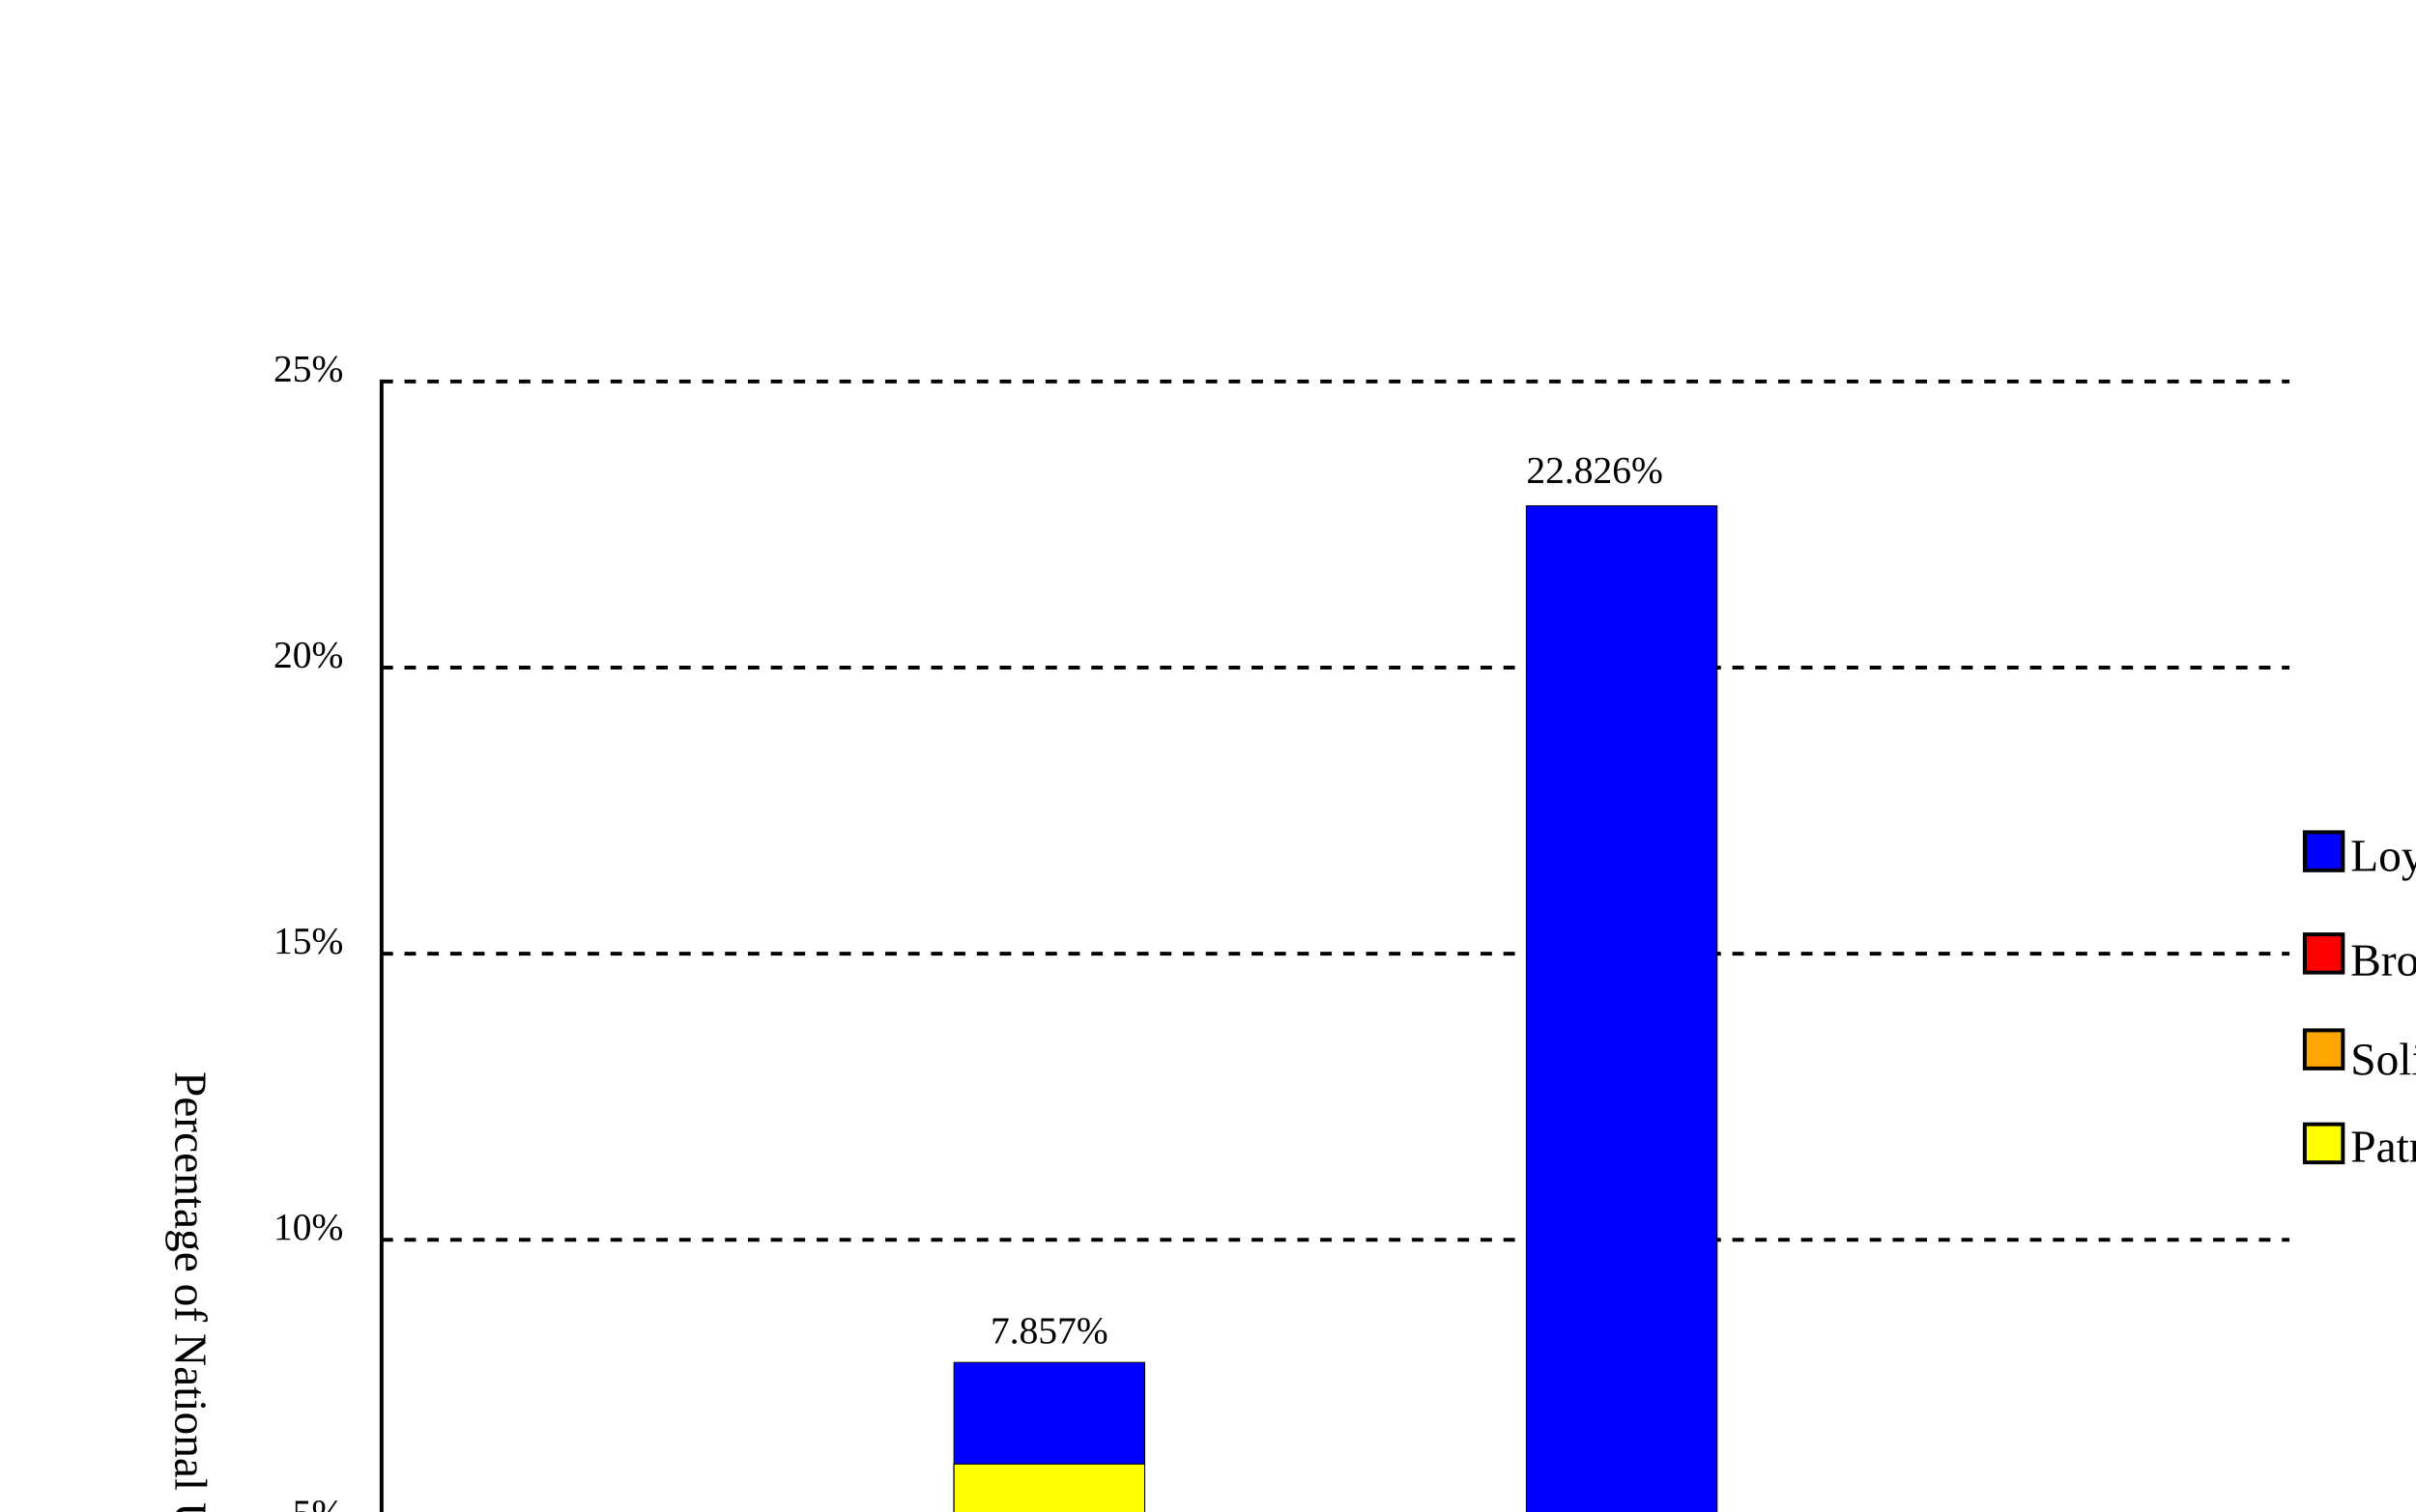
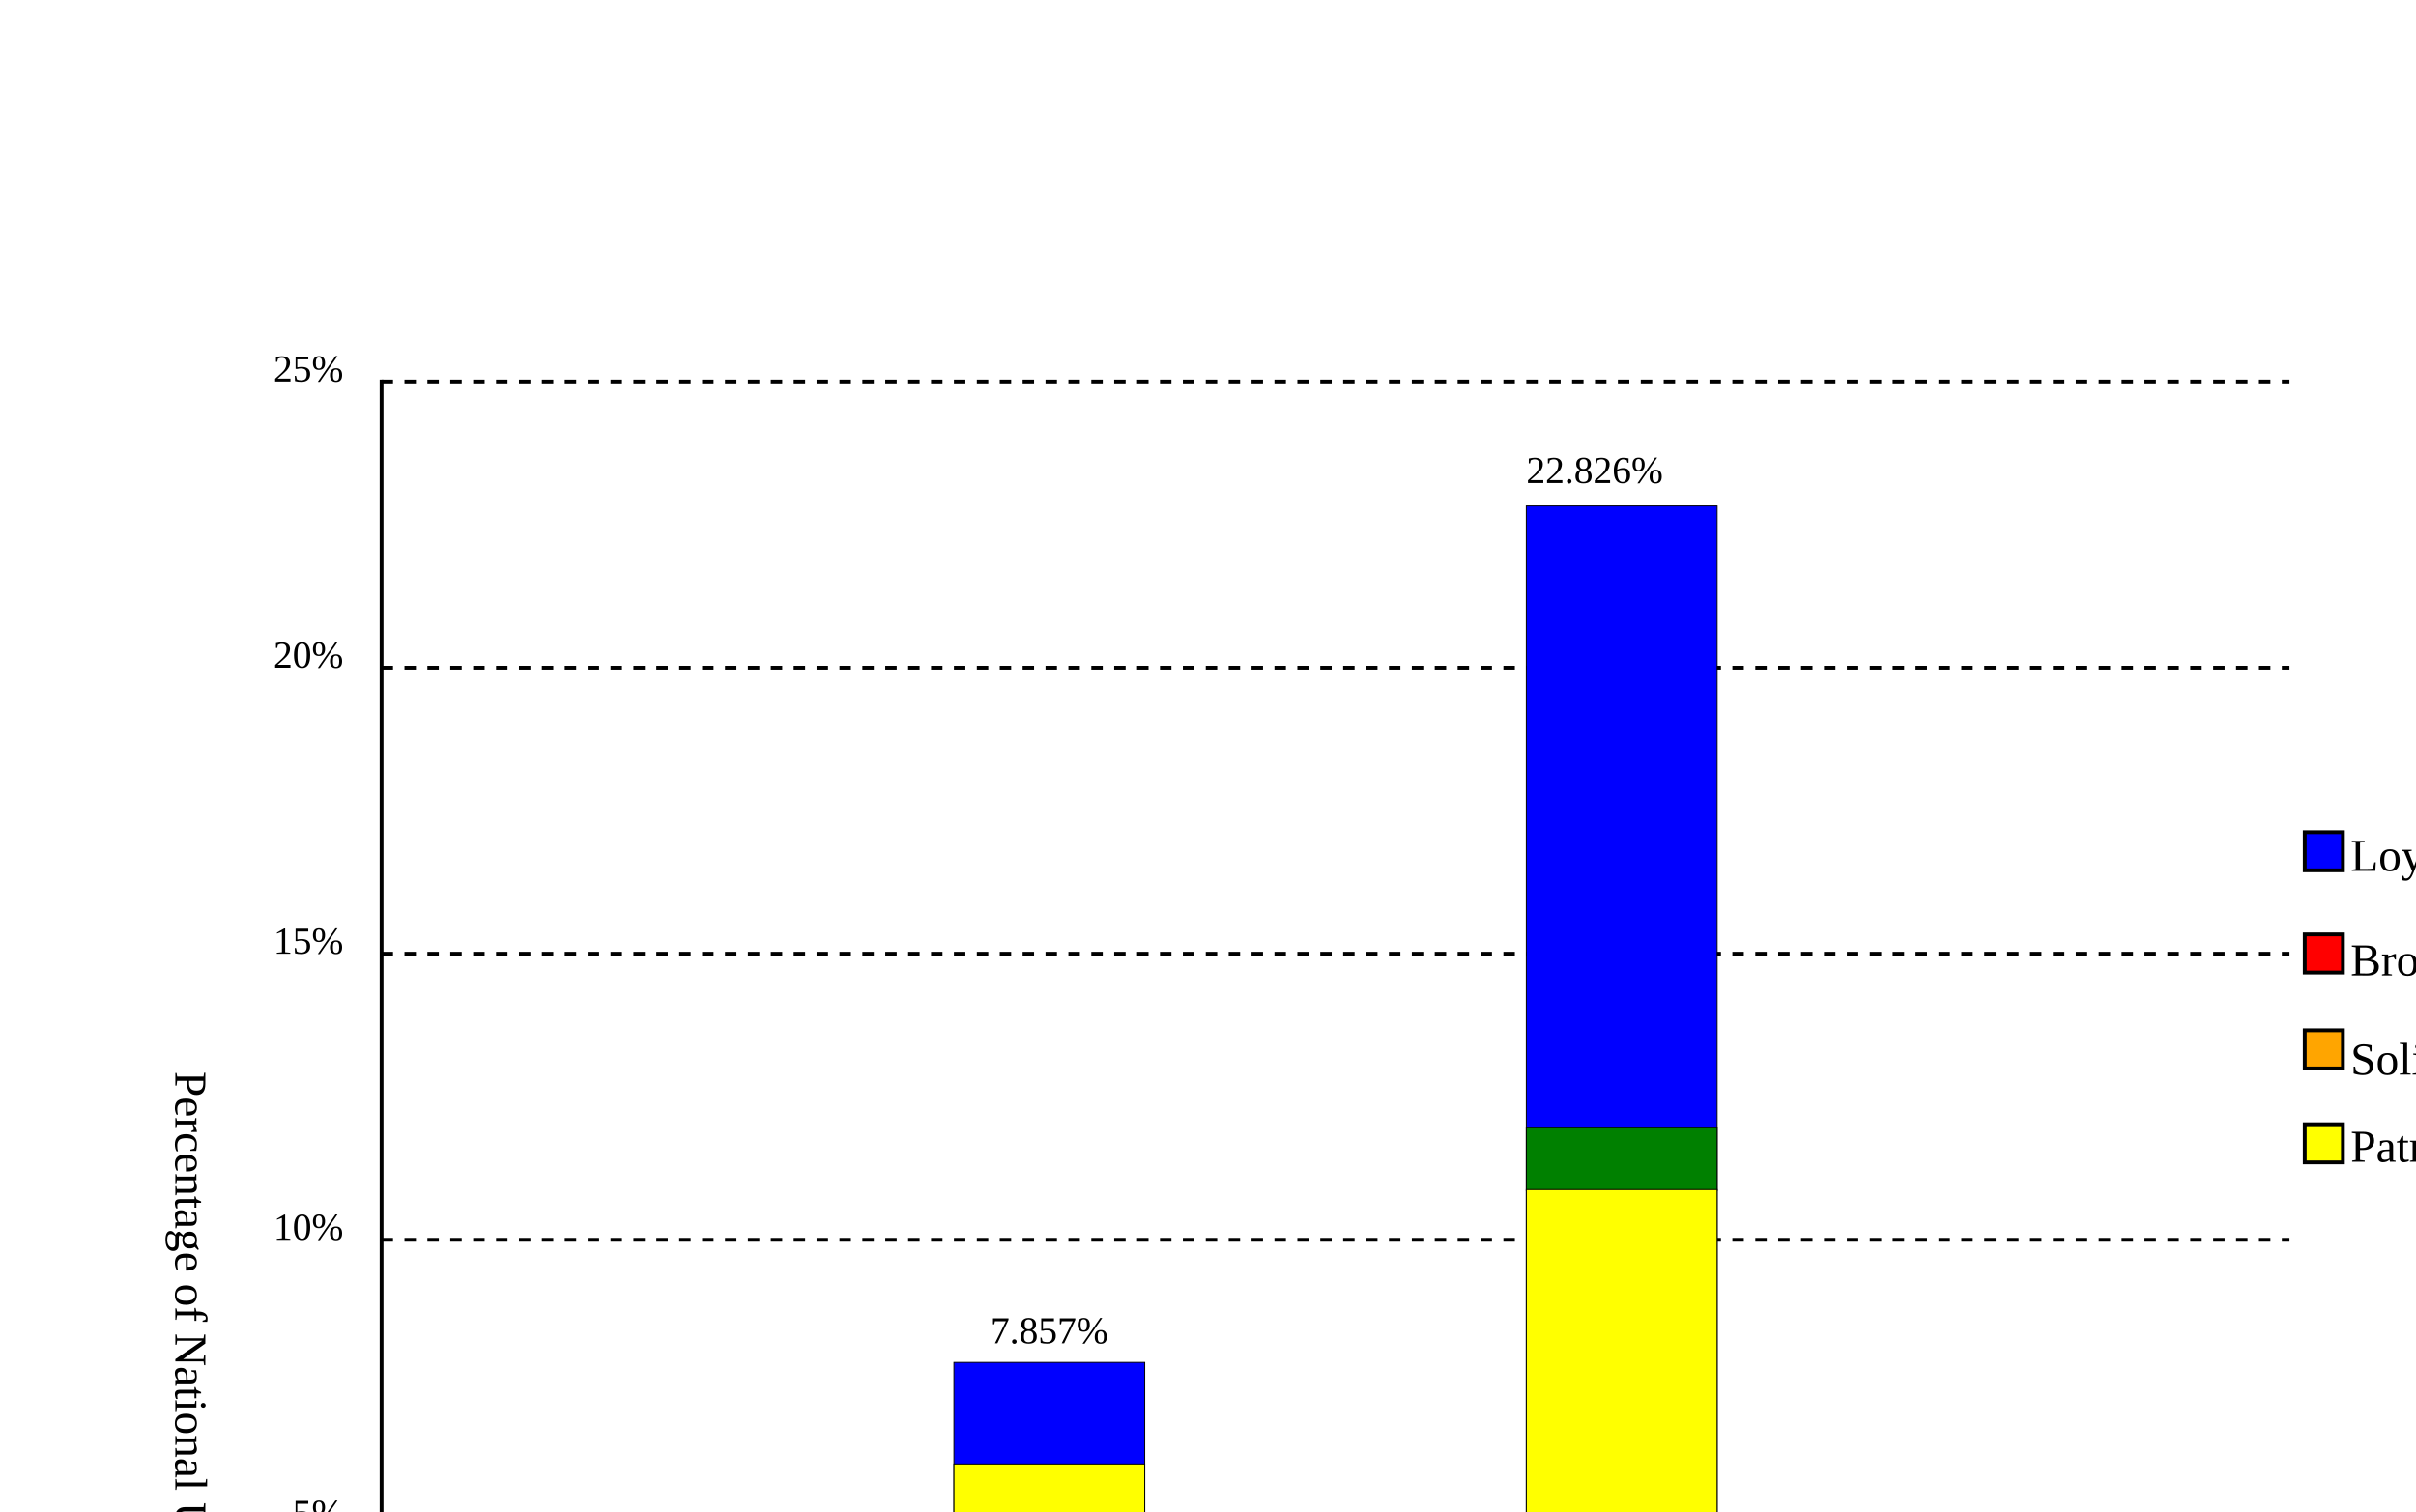
<svg xmlns="http://www.w3.org/2000/svg">
  <g transform="translate(100, 475)">
    <line x1="0" y1="-75" x2="500" y2="-75" stroke="black" stroke-dasharray="3 3" stroke-width="1" />
    <text x="-10" y="-75" text-anchor="end" alignment-baseline="central" font-size="smaller">5% </text>
    <line x1="0" y1="-150" x2="500" y2="-150" stroke="black" stroke-dasharray="3 3" stroke-width="1" />
    <text x="-10" y="-150" text-anchor="end" alignment-baseline="central" font-size="smaller">10% </text>
    <line x1="0" y1="-225" x2="500" y2="-225" stroke="black" stroke-dasharray="3 3" stroke-width="1" />
    <text x="-10" y="-225" text-anchor="end" alignment-baseline="central" font-size="smaller">15% </text>
    <line x1="0" y1="-300" x2="500" y2="-300" stroke="black" stroke-dasharray="3 3" stroke-width="1" />
    <text x="-10" y="-300" text-anchor="end" alignment-baseline="central" font-size="smaller">20% </text>
    <line x1="0" y1="-375" x2="500" y2="-375" stroke="black" stroke-dasharray="3 3" stroke-width="1" />
    <text x="-10" y="-375" text-anchor="end" alignment-baseline="central" font-size="smaller">25% </text>
    <text x="-50" y="-187.5" writing-mode="tb" text-anchor="middle">Percentage of National Unity</text>
    <rect x="150" y="-117.857" width="50" height="117.857" fill="blue" stroke="black" stroke-width=".25" />
    <rect x="150" y="-37.537" width="50" height="37.537" fill="orange" stroke="black" stroke-width=".25" />
    <rect x="150" y="-75.075" width="50" height="37.537" fill="red" stroke="black" stroke-width=".25" />
    <rect x="150" y="-91.221" width="50" height="16.146" fill="yellow" stroke="black" stroke-width=".25" />
    <rect x="300" y="-342.391" width="50" height="342.391" fill="blue" stroke="black" stroke-width=".25" />
+     <rect x="300" y="-32.641" width="50" height="32.641" fill="orange" stroke="black" stroke-width=".25" />
+     <rect x="300" y="-65.283" width="50" height="32.641" fill="red" stroke="black" stroke-width=".25" />
+     <rect x="300" y="-179.38" width="50" height="16.467" fill="green" stroke="black" stroke-width=".25" />
+     <rect x="300" y="-163.174" width="50" height="97.891" fill="yellow" stroke="black" stroke-width=".25" />
    <line x1="0" y1="0" x2="500" y2="0" stroke="black" stroke-linecap="square" />
    <line x1="0" y1="0" x2="0" y2="-375" stroke="black" stroke-linecap="square" />
    <text x="175" y="12.5" text-anchor="middle" font-size="smaller"> American Songs </text>
    <text x="325" y="12.5" text-anchor="middle" font-size="smaller"> German Songs </text>
    <text x="175" y="-122.857" text-anchor="middle" font-size="smaller">7.857%</text>
    <text x="300" y="-348.391" font-size="smaller">22.826%</text>
    <rect x="504" y="-256.849" height="10" width="10" stroke="black" stroke-width="1" stroke-linecap="square" fill="blue" />
    <text x="516" y="-246.711">Loyalty</text>
    <rect x="504" y="-230.061" height="10" width="10" stroke="black" stroke-width="1" stroke-linecap="square" fill="red" />
    <text x="516" y="-219.298">Brotherhood</text>
    <rect x="504" y="-204.918" height="10" width="10" stroke="black" stroke-width="1" stroke-linecap="square" fill="orange" />
    <text x="516" y="-193.299">Solidarity</text>
    <rect x="504" y="-180.288" height="10" width="10" stroke="black" stroke-width="1" stroke-linecap="square" fill="yellow" />
    <text x="516" y="-170.455">Patriotism</text>
  </g>
</svg>
